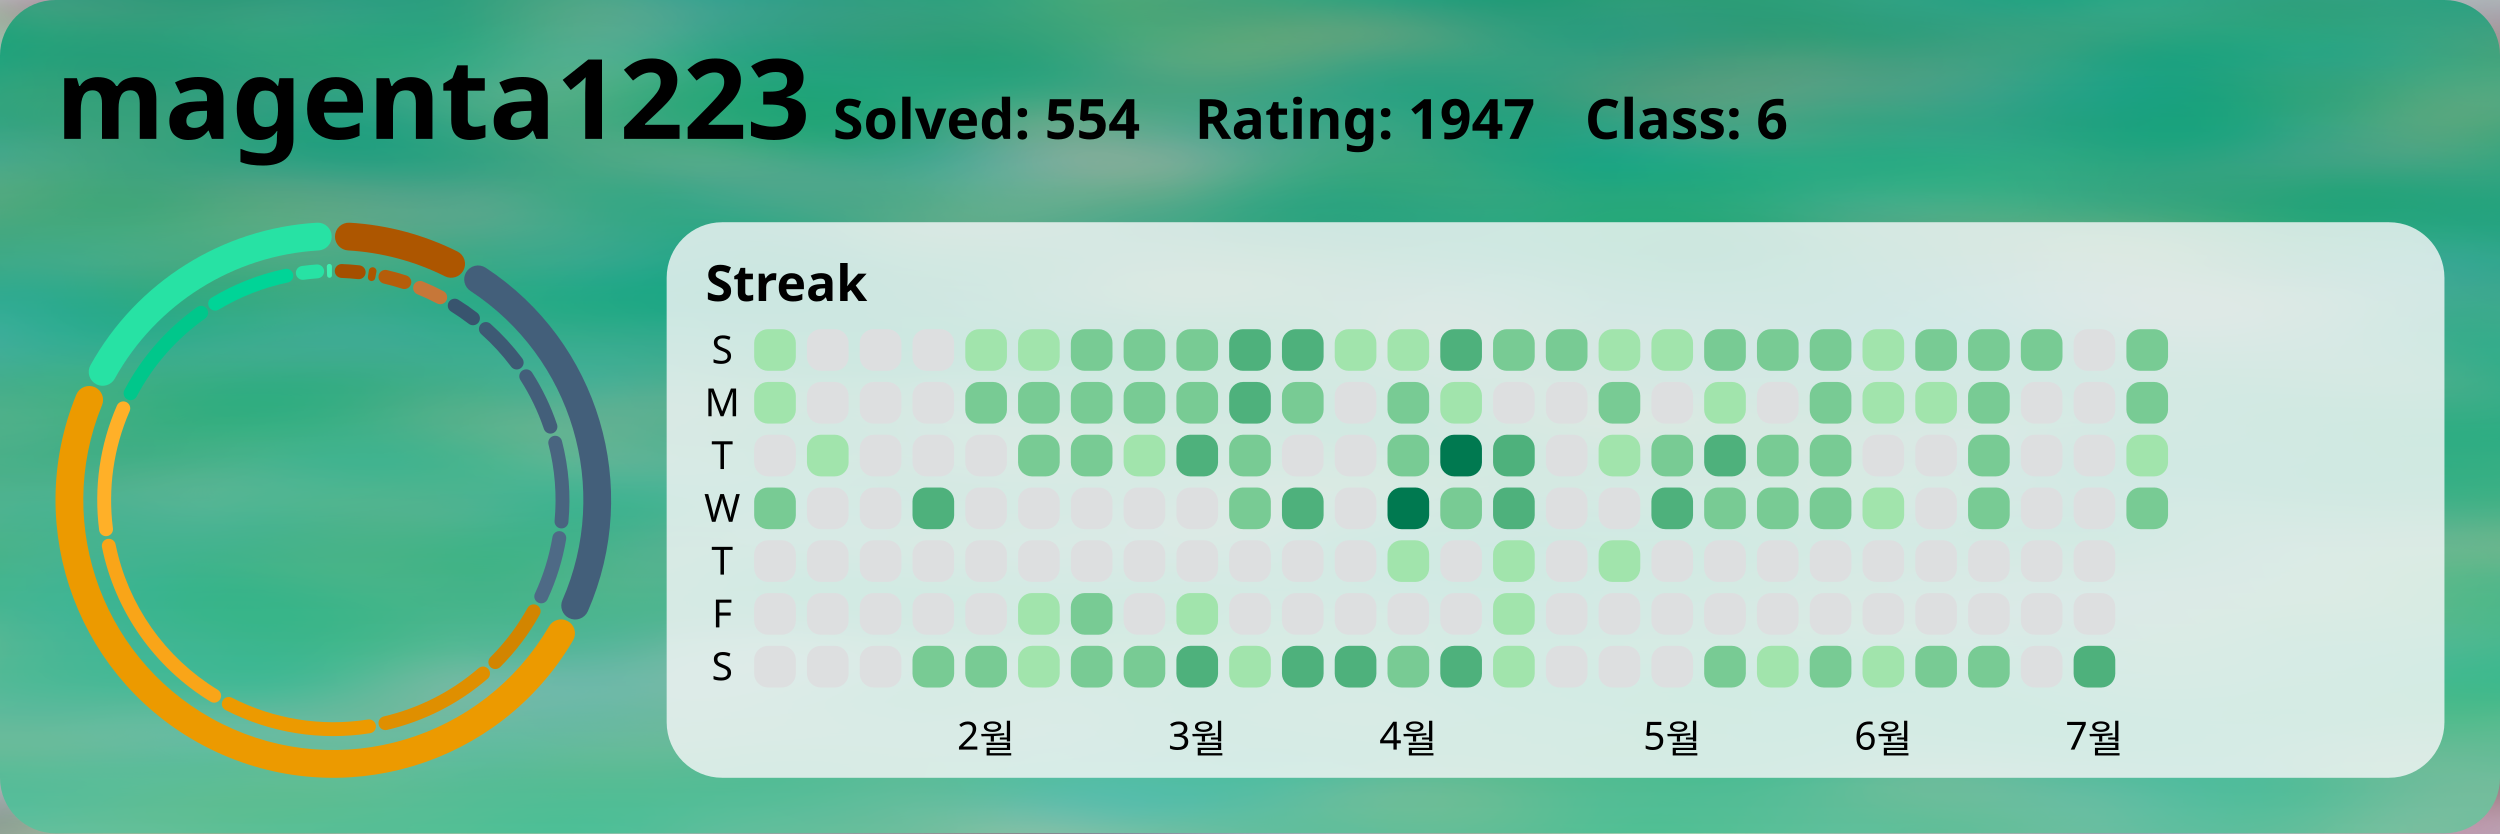
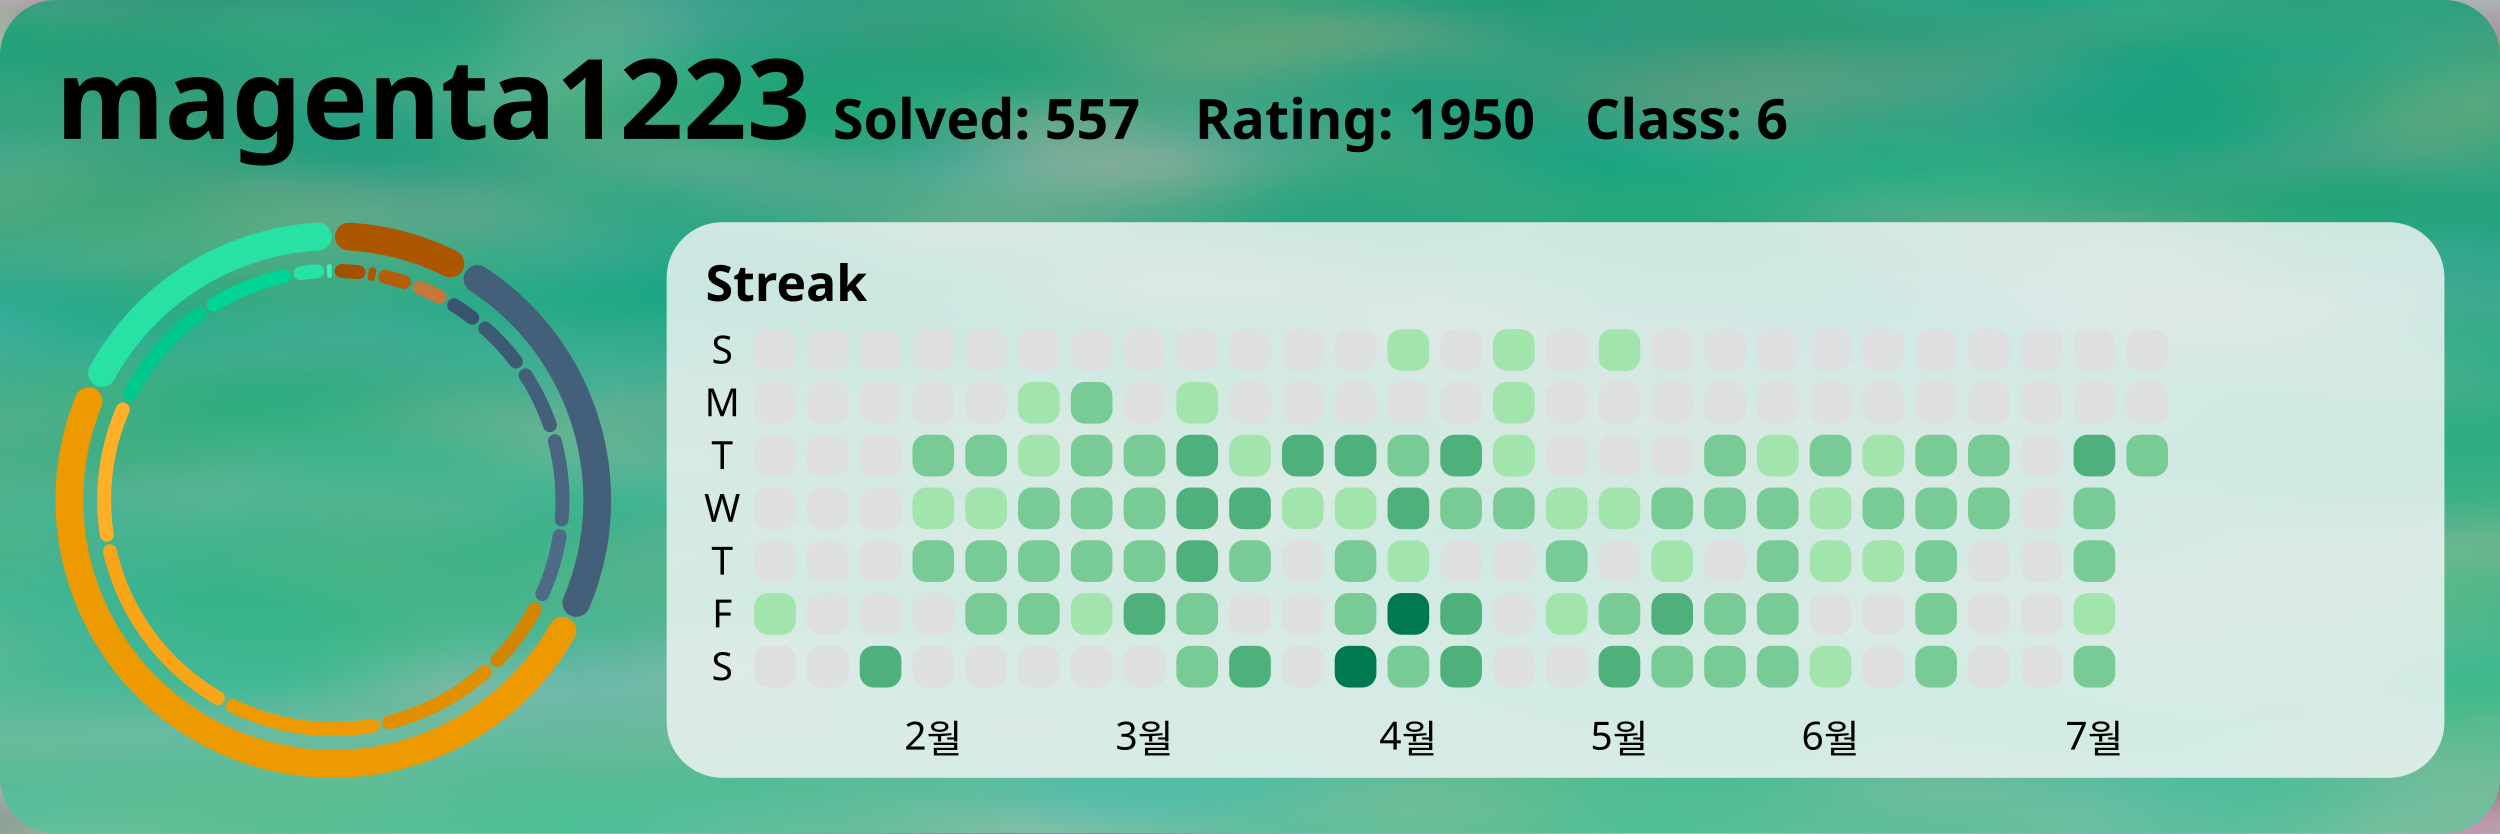
<svg xmlns="http://www.w3.org/2000/svg" id="svg" width="2700" height="900">
  <defs>
    <linearGradient id="ffflux-gradient" gradientTransform="rotate(360, 0.5, 0.5)" x1="50%" y1="0%" x2="50%" y2="100%">
      <stop id="stop1" stop-color="#00C78B" stop-opacity="1" offset="0%" />
      <stop id="stop2" stop-color="#51FDBD" stop-opacity="1" offset="100%" />
    </linearGradient>
    <filter id="ffflux-filter" x="-20%" y="-20%" width="140%" height="140%" filterUnits="objectBoundingBox" primitiveUnits="userSpaceOnUse" color-interpolation-filters="sRGB">
      <feTurbulence type="fractalNoise" baseFrequency="0.002 0.007" numOctaves="2" seed="2" stitchTiles="stitch" x="0%" y="0%" width="100%" height="100%" result="turbulence" />
      <feGaussianBlur stdDeviation="0 0" x="0%" y="0%" width="100%" height="100%" in="turbulence" edgeMode="duplicate" result="blur" />
      <feBlend mode="screen" x="0%" y="0%" width="100%" height="100%" in="SourceGraphic" in2="blur" result="blend" />
      <feComponentTransfer>
        <feFuncR type="linear" slope="0.75" />
        <feFuncG type="linear" slope="0.75" />
        <feFuncB type="linear" slope="0.75" />
      </feComponentTransfer>
    </filter>
  </defs>
  <rect width="2700" height="900" fill="url(#ffflux-gradient)" filter="url(#ffflux-filter)" rx="60" ry="60" />
  <text x="60" y="150" style="font-size: 120px; color: black; font-family: &quot;Noto Sans&quot;, sans-serif; font-weight: bold;">magenta1223</text>
-   <text x="899.531" y="150" style="font-size: 60px; color: black; font-family: &quot;Noto Sans&quot;, sans-serif; font-weight: bold;">Solved: 554</text>
-   <text x="1290.359" y="150" style="font-size: 60px; color: black; font-family: &quot;Noto Sans&quot;, sans-serif; font-weight: bold;">Rating: 1947</text>
+   <text x="899.531" y="150" style="font-size: 60px; color: black; font-family: &quot;Noto Sans&quot;, sans-serif; font-weight: bold;">Solved: 557</text>
+   <text x="1290.359" y="150" style="font-size: 60px; color: black; font-family: &quot;Noto Sans&quot;, sans-serif; font-weight: bold;">Rating: 1950</text>
  <text x="1711.656" y="150" style="font-size: 60px; color: black; font-family: &quot;Noto Sans&quot;, sans-serif; font-weight: bold;">Class: 6</text>
  <g transform="translate(360,540)">
    <path d="M0,-255L0,-240Z" fill="#9D4900" />
-     <path d="M1.528,-247.335A7.5,7.5,0,0,1,9.302,-254.83A255,255,0,0,1,28.235,-253.432A7.5,7.5,0,0,1,34.824,-244.876L34.824,-244.876A7.5,7.5,0,0,1,26.575,-238.524A240,240,0,0,0,8.754,-239.84A7.5,7.5,0,0,1,1.528,-247.335Z" fill="#A54F00" />
-     <path d="M38.352,-247.829A4.161,4.161,0,1,1,46.552,-246.42L45.243,-239.716A4.006,4.006,0,0,1,37.348,-241.072Z" fill="#AD5600" />
-     <path d="M48.892,-242.46A7.5,7.5,0,0,1,57.958,-248.326A255,255,0,0,1,79.028,-242.445A7.5,7.5,0,0,1,83.745,-232.731L83.745,-232.731A7.5,7.5,0,0,1,74.379,-228.184A240,240,0,0,0,54.549,-233.719A7.5,7.5,0,0,1,48.892,-242.46Z" fill="#B55D0A" />
-     <path d="M86.614,-231.679A7.5,7.5,0,0,1,96.493,-236.038A255,255,0,0,1,118.934,-225.565A7.5,7.5,0,0,1,121.938,-215.193L121.938,-215.193A7.5,7.5,0,0,1,111.938,-212.297A240,240,0,0,0,90.817,-222.154A7.5,7.5,0,0,1,86.614,-231.679Z" fill="#C67739" />
-     <path d="M124.587,-213.671A7.5,7.5,0,0,1,135.062,-216.294A255,255,0,0,1,155.406,-202.173A7.5,7.5,0,0,1,156.61,-191.443L156.61,-191.443A7.5,7.5,0,0,1,146.264,-190.281A240,240,0,0,0,127.117,-203.571A7.5,7.5,0,0,1,124.587,-213.671Z" fill="#38546E" />
-     <path d="M158.964,-189.493A7.5,7.5,0,0,1,169.731,-190.306A255,255,0,0,1,204.038,-152.95A7.5,7.5,0,0,1,202.313,-142.29L202.313,-142.29A7.5,7.5,0,0,1,192.036,-143.953A240,240,0,0,0,159.747,-179.111A7.5,7.5,0,0,1,158.964,-189.493Z" fill="#3D5A74" />
-     <path d="M204.056,-139.78A7.5,7.5,0,0,1,214.646,-137.667A255,255,0,0,1,241.594,-81.591A7.5,7.5,0,0,1,236.628,-72.003L236.628,-72.003A7.5,7.5,0,0,1,227.383,-76.792A240,240,0,0,0,202.019,-129.569A7.5,7.5,0,0,1,204.056,-139.78Z" fill="#435F7A" />
-     <path d="M237.499,-69.074A7.5,7.5,0,0,1,246.9,-63.761A255,255,0,0,1,253.876,23.92A7.5,7.5,0,0,1,245.433,30.653L245.433,30.653A7.5,7.5,0,0,1,238.942,22.513A240,240,0,0,0,232.376,-60.01A7.5,7.5,0,0,1,237.499,-69.074Z" fill="#496580" />
-     <path d="M245.036,33.683A7.5,7.5,0,0,1,251.456,42.365A255,255,0,0,1,231.339,107.272A7.5,7.5,0,0,1,221.134,110.801L221.134,110.801A7.5,7.5,0,0,1,217.731,100.962A240,240,0,0,0,236.665,39.873A7.5,7.5,0,0,1,245.036,33.683Z" fill="#4E6A86" />
-     <path d="M219.748,113.525A7.5,7.5,0,0,1,222.903,123.852A255,255,0,0,1,180.245,180.38A7.5,7.5,0,0,1,169.448,180.179L169.448,180.179A7.5,7.5,0,0,1,169.642,169.769A240,240,0,0,0,209.791,116.566A7.5,7.5,0,0,1,219.748,113.525Z" fill="#D28500" />
-     <path d="M167.209,182.259A7.5,7.5,0,0,1,166.614,193.041A255,255,0,0,1,57.958,248.326A7.5,7.5,0,0,1,48.892,242.46L48.892,242.46A7.5,7.5,0,0,1,54.549,233.719A240,240,0,0,0,156.814,181.685A7.5,7.5,0,0,1,167.209,182.259Z" fill="#DF8F00" />
-     <path d="M45.893,243.045A7.5,7.5,0,0,1,39.7,251.891A255,255,0,0,1,-116.368,226.9A7.5,7.5,0,0,1,-119.489,216.563L-119.489,216.563A7.5,7.5,0,0,1,-109.523,213.553A240,240,0,0,0,37.364,237.074A7.5,7.5,0,0,1,45.893,243.045Z" fill="#EC9A00" />
-     <path d="M-122.156,215.07A7.5,7.5,0,0,1,-132.6,217.812A255,255,0,0,1,-249.869,50.895A7.5,7.5,0,0,1,-243.748,41.999L-243.748,41.999A7.5,7.5,0,0,1,-235.171,47.901A240,240,0,0,0,-124.8,205A7.5,7.5,0,0,1,-122.156,215.07Z" fill="#F9A518" />
-     <path d="M-244.248,38.984A7.5,7.5,0,0,1,-252.915,32.543A255,255,0,0,1,-233.713,-101.997A7.5,7.5,0,0,1,-223.59,-105.757L-223.59,-105.757A7.5,7.5,0,0,1,-219.965,-95.997A240,240,0,0,0,-238.038,30.628A7.5,7.5,0,0,1,-244.248,38.984Z" fill="#FFB028" />
-     <path d="M-222.266,-108.511A7.5,7.5,0,0,1,-225.655,-118.764A255,255,0,0,1,-147.104,-208.292A7.5,7.5,0,0,1,-136.497,-206.266L-136.497,-206.266A7.5,7.5,0,0,1,-138.451,-196.039A240,240,0,0,0,-212.381,-111.778A7.5,7.5,0,0,1,-222.266,-108.511Z" fill="#00C78B" />
-     <path d="M-133.938,-207.937A7.5,7.5,0,0,1,-131.527,-218.462A255,255,0,0,1,-52.311,-249.577A7.5,7.5,0,0,1,-43.38,-243.506L-43.38,-243.506A7.5,7.5,0,0,1,-49.234,-234.896A240,240,0,0,0,-123.79,-205.611A7.5,7.5,0,0,1,-133.938,-207.937Z" fill="#00D497" />
-     <path d="M-40.369,-244.023A7.5,7.5,0,0,1,-33.976,-252.726A255,255,0,0,1,-17.965,-254.366A7.5,7.5,0,0,1,-9.941,-247.14L-9.941,-247.14A7.5,7.5,0,0,1,-16.908,-239.404A240,240,0,0,0,-31.978,-237.86A7.5,7.5,0,0,1,-40.369,-244.023Z" fill="#27E2A4" />
-     <path d="M-7.052,-252.107A2.763,2.763,0,1,1,-1.528,-252.201L-1.528,-242.564A2.599,2.599,0,0,1,-6.724,-242.475Z" fill="#3EF0B1" />
+     <path d="M1.528,-247.335A7.5,7.5,0,0,1,9.302,-254.83A255,255,0,0,1,28.034,-253.454A7.5,7.5,0,0,1,34.629,-244.904L34.629,-244.904A7.5,7.5,0,0,1,26.385,-238.545A240,240,0,0,0,8.754,-239.84A7.5,7.5,0,0,1,1.528,-247.335Z" fill="#A54F00" />
+     <path d="M38.159,-247.89A4.131,4.131,0,1,1,46.302,-246.498L44.989,-239.734A3.976,3.976,0,0,1,37.152,-241.073Z" fill="#AD5600" />
+     <path d="M48.64,-242.51A7.5,7.5,0,0,1,57.7,-248.386A255,255,0,0,1,78.569,-242.594A7.5,7.5,0,0,1,83.304,-232.89L83.304,-232.89A7.5,7.5,0,0,1,73.947,-228.324A240,240,0,0,0,54.306,-233.775A7.5,7.5,0,0,1,48.64,-242.51Z" fill="#B55D0A" />
+     <path d="M86.175,-231.843A7.5,7.5,0,0,1,96.046,-236.221A255,255,0,0,1,118.299,-225.899A7.5,7.5,0,0,1,121.333,-215.535L121.333,-215.535A7.5,7.5,0,0,1,111.341,-212.611A240,240,0,0,0,90.396,-222.325A7.5,7.5,0,0,1,86.175,-231.843Z" fill="#C67739" />
+     <path d="M123.986,-214.02A7.5,7.5,0,0,1,134.454,-216.673A255,255,0,0,1,154.651,-202.751A7.5,7.5,0,0,1,155.896,-192.025L155.896,-192.025A7.5,7.5,0,0,1,145.554,-190.825A240,240,0,0,0,126.545,-203.928A7.5,7.5,0,0,1,123.986,-214.02Z" fill="#38546E" />
+     <path d="M158.257,-190.084A7.5,7.5,0,0,1,169.021,-190.937A255,255,0,0,1,203.241,-154.007A7.5,7.5,0,0,1,201.572,-143.338L201.572,-143.338A7.5,7.5,0,0,1,191.286,-144.948A240,240,0,0,0,159.079,-179.705A7.5,7.5,0,0,1,158.257,-190.084Z" fill="#3D5A74" />
+     <path d="M203.327,-140.837A7.5,7.5,0,0,1,213.928,-138.78A255,255,0,0,1,241.026,-83.257A7.5,7.5,0,0,1,236.125,-73.634L236.125,-73.634A7.5,7.5,0,0,1,226.848,-78.359A240,240,0,0,0,201.344,-130.616A7.5,7.5,0,0,1,203.327,-140.837Z" fill="#435F7A" />
+     <path d="M237.017,-70.712A7.5,7.5,0,0,1,246.454,-65.463A255,255,0,0,1,254.084,21.593A7.5,7.5,0,0,1,245.704,28.403L245.704,28.403A7.5,7.5,0,0,1,239.138,20.323A240,240,0,0,0,231.957,-61.613A7.5,7.5,0,0,1,237.017,-70.712Z" fill="#496580" />
+     <path d="M245.334,31.436A7.5,7.5,0,0,1,251.834,40.059A255,255,0,0,1,232.505,104.722A7.5,7.5,0,0,1,222.339,108.363L222.339,108.363A7.5,7.5,0,0,1,218.828,98.561A240,240,0,0,0,237.02,37.703A7.5,7.5,0,0,1,245.334,31.436Z" fill="#4E6A86" />
+     <path d="M220.983,111.102A7.5,7.5,0,0,1,224.251,121.394A255,255,0,0,1,182.554,178.042A7.5,7.5,0,0,1,171.756,177.98L171.756,177.98A7.5,7.5,0,0,1,171.816,167.569A240,240,0,0,0,211.06,114.253A7.5,7.5,0,0,1,220.983,111.102Z" fill="#D28500" />
+     <path d="M169.544,180.088A7.5,7.5,0,0,1,169.089,190.877A255,255,0,0,1,61.894,247.374A7.5,7.5,0,0,1,52.737,241.652L52.737,241.652A7.5,7.5,0,0,1,58.254,232.823A240,240,0,0,0,159.142,179.649A7.5,7.5,0,0,1,169.544,180.088Z" fill="#DF8F00" />
+     <path d="M49.747,242.286A7.5,7.5,0,0,1,43.695,251.228A255,255,0,0,1,-111.883,229.145A7.5,7.5,0,0,1,-115.207,218.871L-115.207,218.871A7.5,7.5,0,0,1,-105.301,215.666A240,240,0,0,0,41.125,236.45A7.5,7.5,0,0,1,49.747,242.286Z" fill="#EC9A00" />
+     <path d="M-117.902,217.431A7.5,7.5,0,0,1,-128.291,220.378A255,255,0,0,1,-248.548,56.999A7.5,7.5,0,0,1,-242.646,47.956L-242.646,47.956A7.5,7.5,0,0,1,-233.927,53.646A240,240,0,0,0,-120.744,207.415A7.5,7.5,0,0,1,-117.902,217.431Z" fill="#F9A518" />
+     <path d="M-243.22,44.955A7.5,7.5,0,0,1,-252.042,38.727A255,255,0,0,1,-234.243,-100.773A7.5,7.5,0,0,1,-224.14,-104.586L-224.14,-104.586A7.5,7.5,0,0,1,-220.464,-94.845A240,240,0,0,0,-237.216,36.449A7.5,7.5,0,0,1,-243.22,44.955Z" fill="#FFB028" />
+     <path d="M-222.831,-107.347A7.5,7.5,0,0,1,-226.273,-117.582A255,255,0,0,1,-148.8,-207.084A7.5,7.5,0,0,1,-138.177,-205.144L-138.177,-205.144A7.5,7.5,0,0,1,-140.047,-194.902A240,240,0,0,0,-212.963,-110.665A7.5,7.5,0,0,1,-222.831,-107.347Z" fill="#00C78B" />
+     <path d="M-135.632,-206.836A7.5,7.5,0,0,1,-133.306,-217.381A255,255,0,0,1,-54.895,-249.021A7.5,7.5,0,0,1,-45.902,-243.043L-45.902,-243.043A7.5,7.5,0,0,1,-51.665,-234.373A240,240,0,0,0,-125.465,-204.594A7.5,7.5,0,0,1,-135.632,-206.836Z" fill="#00D497" />
+     <path d="M-42.896,-243.592A7.5,7.5,0,0,1,-36.594,-252.361A255,255,0,0,1,-17.918,-254.37A7.5,7.5,0,0,1,-9.896,-247.142L-9.896,-247.142A7.5,7.5,0,0,1,-16.864,-239.407A240,240,0,0,0,-34.441,-237.516A7.5,7.5,0,0,1,-42.896,-243.592Z" fill="#27E2A4" />
+     <path d="M-7.007,-252.131A2.74,2.74,0,1,1,-1.528,-252.224L-1.528,-242.542A2.576,2.576,0,0,1,-6.679,-242.455Z" fill="#3EF0B1" />
    <path d="M0,-255L0,-240Z" fill="#51FDBD" />
    <path d="M0,-255L0,-240Z" fill="#009EE5" />
    <path d="M0,-255L0,-240Z" fill="#00A9F0" />
    <path d="M0,-255L0,-240Z" fill="#00B4FC" />
    <path d="M0,-255L0,-240Z" fill="#2BBFFF" />
    <path d="M0,-255L0,-240Z" fill="#41CAFF" />
    <path d="M0,-255L0,-240Z" fill="#E0004C" />
    <path d="M0,-255L0,-240Z" fill="#EA0053" />
    <path d="M0,-255L0,-240Z" fill="#F5005A" />
    <path d="M0,-255L0,-240Z" fill="#FF0062" />
    <path d="M0,-255L0,-240Z" fill="#CE3D38" />
-     <path d="M1.761,-284.507A15,15,0,0,1,17.643,-299.481A300,300,0,0,1,133.954,-268.433A15,15,0,0,1,140.261,-247.536L140.261,-247.536A15,15,0,0,1,120.558,-241.59A270,270,0,0,0,15.879,-269.533A15,15,0,0,1,1.761,-284.507Z" fill="#AD5600" />
-     <path d="M143.314,-245.781A15,15,0,0,1,164.546,-250.848A300,300,0,0,1,274.917,120.085A15,15,0,0,1,254.369,127.45L254.369,127.45A15,15,0,0,1,247.426,108.077A270,270,0,0,0,148.091,-225.763A15,15,0,0,1,143.314,-245.781Z" fill="#435F7A" />
-     <path d="M252.772,130.589A15,15,0,0,1,258.915,151.535A300,300,0,0,1,-277.57,-113.819A15,15,0,0,1,-257.194,-121.648L-257.194,-121.648A15,15,0,0,1,-249.813,-102.437A270,270,0,0,0,233.024,136.381A15,15,0,0,1,252.772,130.589Z" fill="#EC9A00" />
-     <path d="M-255.669,-124.822A15,15,0,0,1,-262.286,-145.623A300,300,0,0,1,-17.643,-299.481A15,15,0,0,1,-1.761,-284.507L-1.761,-284.507A15,15,0,0,1,-15.879,-269.533A270,270,0,0,0,-236.057,-131.061A15,15,0,0,1,-255.669,-124.822Z" fill="#27E2A4" />
+     <path d="M1.761,-284.507A15,15,0,0,1,17.643,-299.481A300,300,0,0,1,133.199,-268.809A15,15,0,0,1,139.564,-247.929L139.564,-247.929A15,15,0,0,1,119.879,-241.928A270,270,0,0,0,15.879,-269.533A15,15,0,0,1,1.761,-284.507Z" fill="#AD5600" />
+     <path d="M142.623,-246.183A15,15,0,0,1,163.84,-251.309A300,300,0,0,1,276.221,117.055A15,15,0,0,1,255.755,124.645L255.755,124.645A15,15,0,0,1,248.599,105.35A270,270,0,0,0,147.456,-226.178A15,15,0,0,1,142.623,-246.183Z" fill="#435F7A" />
+     <path d="M254.192,127.802A15,15,0,0,1,260.566,148.679A300,300,0,0,1,-278.162,-112.365A15,15,0,0,1,-257.827,-120.3L-257.827,-120.3A15,15,0,0,1,-250.346,-101.128A270,270,0,0,0,234.509,133.811A15,15,0,0,1,254.192,127.802Z" fill="#EC9A00" />
+     <path d="M-256.318,-123.483A15,15,0,0,1,-263.044,-144.249A300,300,0,0,1,-17.643,-299.481A15,15,0,0,1,-1.761,-284.507L-1.761,-284.507A15,15,0,0,1,-15.879,-269.533A270,270,0,0,0,-236.74,-129.824A15,15,0,0,1,-256.318,-123.483Z" fill="#27E2A4" />
    <path d="M0,-300L0,-270Z" fill="#00B4FC" />
    <path d="M0,-300L0,-270Z" fill="#F5005A" />
  </g>
  <rect transform="translate(720,240)" width="1920" height="600" rx="60" ry="60" style="fill: rgb(247, 248, 249); opacity: 0.8;" />
  <text transform="translate(720,240)" x="42" y="66" style="dominant-baseline: middle; font-size: 54px; color: black; font-family: &quot;Noto Sans&quot;, sans-serif; font-weight: bold;">Streak</text>
  <g transform="translate(780,378)">
    <text x="0" y="0" style="text-anchor: middle; dominant-baseline: middle; font-size: 42px; color: black; font-family: &quot;Noto Sans&quot;, sans-serif;">S</text>
    <text x="0" y="57" style="text-anchor: middle; dominant-baseline: middle; font-size: 42px; color: black; font-family: &quot;Noto Sans&quot;, sans-serif;">M</text>
    <text x="0" y="114" style="text-anchor: middle; dominant-baseline: middle; font-size: 42px; color: black; font-family: &quot;Noto Sans&quot;, sans-serif;">T</text>
    <text x="0" y="171" style="text-anchor: middle; dominant-baseline: middle; font-size: 42px; color: black; font-family: &quot;Noto Sans&quot;, sans-serif;">W</text>
    <text x="0" y="228" style="text-anchor: middle; dominant-baseline: middle; font-size: 42px; color: black; font-family: &quot;Noto Sans&quot;, sans-serif;">T</text>
    <text x="0" y="285" style="text-anchor: middle; dominant-baseline: middle; font-size: 42px; color: black; font-family: &quot;Noto Sans&quot;, sans-serif;">F</text>
    <text x="0" y="342" style="text-anchor: middle; dominant-baseline: middle; font-size: 42px; color: black; font-family: &quot;Noto Sans&quot;, sans-serif;">S</text>
-     <rect rx="15" ry="15" width="45" height="45" fill="#A1E4AC" x="34.5" y="-22.5" />
-     <rect rx="15" ry="15" width="45" height="45" fill="#A1E4AC" x="34.5" y="34.5" />
+     <rect rx="15" ry="15" width="45" height="45" fill="#DDDFE0" x="34.5" y="-22.5" />
+     <rect rx="15" ry="15" width="45" height="45" fill="#DDDFE0" x="34.5" y="34.5" />
    <rect rx="15" ry="15" width="45" height="45" fill="#DDDFE0" x="34.5" y="91.5" />
-     <rect rx="15" ry="15" width="45" height="45" fill="#78CB94" x="34.5" y="148.5" />
+     <rect rx="15" ry="15" width="45" height="45" fill="#DDDFE0" x="34.5" y="148.5" />
    <rect rx="15" ry="15" width="45" height="45" fill="#DDDFE0" x="34.5" y="205.5" />
-     <rect rx="15" ry="15" width="45" height="45" fill="#DDDFE0" x="34.5" y="262.5" />
+     <rect rx="15" ry="15" width="45" height="45" fill="#A1E4AC" x="34.5" y="262.5" />
    <rect rx="15" ry="15" width="45" height="45" fill="#DDDFE0" x="34.5" y="319.5" />
    <rect rx="15" ry="15" width="45" height="45" fill="#DDDFE0" x="91.5" y="-22.5" />
    <rect rx="15" ry="15" width="45" height="45" fill="#DDDFE0" x="91.5" y="34.5" />
-     <rect rx="15" ry="15" width="45" height="45" fill="#A1E4AC" x="91.5" y="91.5" />
+     <rect rx="15" ry="15" width="45" height="45" fill="#DDDFE0" x="91.5" y="91.5" />
    <rect rx="15" ry="15" width="45" height="45" fill="#DDDFE0" x="91.5" y="148.5" />
    <rect rx="15" ry="15" width="45" height="45" fill="#DDDFE0" x="91.5" y="205.5" />
    <rect rx="15" ry="15" width="45" height="45" fill="#DDDFE0" x="91.5" y="262.5" />
    <rect rx="15" ry="15" width="45" height="45" fill="#DDDFE0" x="91.5" y="319.5" />
    <rect rx="15" ry="15" width="45" height="45" fill="#DDDFE0" x="148.5" y="-22.5" />
    <rect rx="15" ry="15" width="45" height="45" fill="#DDDFE0" x="148.5" y="34.5" />
    <rect rx="15" ry="15" width="45" height="45" fill="#DDDFE0" x="148.5" y="91.5" />
    <rect rx="15" ry="15" width="45" height="45" fill="#DDDFE0" x="148.5" y="148.5" />
    <rect rx="15" ry="15" width="45" height="45" fill="#DDDFE0" x="148.5" y="205.5" />
    <rect rx="15" ry="15" width="45" height="45" fill="#DDDFE0" x="148.5" y="262.5" />
-     <rect rx="15" ry="15" width="45" height="45" fill="#DDDFE0" x="148.5" y="319.5" />
+     <rect rx="15" ry="15" width="45" height="45" fill="#4EB17C" x="148.5" y="319.5" />
    <rect rx="15" ry="15" width="45" height="45" fill="#DDDFE0" x="205.5" y="-22.5" />
    <rect rx="15" ry="15" width="45" height="45" fill="#DDDFE0" x="205.5" y="34.5" />
-     <rect rx="15" ry="15" width="45" height="45" fill="#DDDFE0" x="205.5" y="91.5" />
-     <rect rx="15" ry="15" width="45" height="45" fill="#4EB17C" x="205.5" y="148.5" />
-     <rect rx="15" ry="15" width="45" height="45" fill="#DDDFE0" x="205.5" y="205.5" />
+     <rect rx="15" ry="15" width="45" height="45" fill="#78CB94" x="205.5" y="91.5" />
+     <rect rx="15" ry="15" width="45" height="45" fill="#A1E4AC" x="205.5" y="148.5" />
+     <rect rx="15" ry="15" width="45" height="45" fill="#78CB94" x="205.5" y="205.5" />
    <rect rx="15" ry="15" width="45" height="45" fill="#DDDFE0" x="205.5" y="262.5" />
-     <rect rx="15" ry="15" width="45" height="45" fill="#78CB94" x="205.5" y="319.5" />
-     <rect rx="15" ry="15" width="45" height="45" fill="#A1E4AC" x="262.5" y="-22.5" />
-     <rect rx="15" ry="15" width="45" height="45" fill="#78CB94" x="262.5" y="34.5" />
-     <rect rx="15" ry="15" width="45" height="45" fill="#DDDFE0" x="262.5" y="91.5" />
-     <rect rx="15" ry="15" width="45" height="45" fill="#DDDFE0" x="262.5" y="148.5" />
-     <rect rx="15" ry="15" width="45" height="45" fill="#DDDFE0" x="262.5" y="205.5" />
-     <rect rx="15" ry="15" width="45" height="45" fill="#DDDFE0" x="262.5" y="262.5" />
-     <rect rx="15" ry="15" width="45" height="45" fill="#78CB94" x="262.5" y="319.5" />
-     <text x="285" y="399" style="text-anchor: middle; dominant-baseline: hanging; font-size: 42px; color: black; font-family: &quot;Noto Sans&quot;, sans-serif;">2월</text>
-     <rect rx="15" ry="15" width="45" height="45" fill="#A1E4AC" x="319.5" y="-22.5" />
-     <rect rx="15" ry="15" width="45" height="45" fill="#78CB94" x="319.5" y="34.5" />
-     <rect rx="15" ry="15" width="45" height="45" fill="#78CB94" x="319.5" y="91.5" />
-     <rect rx="15" ry="15" width="45" height="45" fill="#DDDFE0" x="319.5" y="148.5" />
-     <rect rx="15" ry="15" width="45" height="45" fill="#DDDFE0" x="319.5" y="205.5" />
-     <rect rx="15" ry="15" width="45" height="45" fill="#A1E4AC" x="319.5" y="262.5" />
-     <rect rx="15" ry="15" width="45" height="45" fill="#A1E4AC" x="319.5" y="319.5" />
-     <rect rx="15" ry="15" width="45" height="45" fill="#78CB94" x="376.5" y="-22.5" />
+     <rect rx="15" ry="15" width="45" height="45" fill="#DDDFE0" x="205.5" y="319.5" />
+     <text x="228" y="399" style="text-anchor: middle; dominant-baseline: hanging; font-size: 42px; color: black; font-family: &quot;Noto Sans&quot;, sans-serif;">2월</text>
+     <rect rx="15" ry="15" width="45" height="45" fill="#DDDFE0" x="262.5" y="-22.5" />
+     <rect rx="15" ry="15" width="45" height="45" fill="#DDDFE0" x="262.5" y="34.5" />
+     <rect rx="15" ry="15" width="45" height="45" fill="#78CB94" x="262.5" y="91.5" />
+     <rect rx="15" ry="15" width="45" height="45" fill="#A1E4AC" x="262.5" y="148.5" />
+     <rect rx="15" ry="15" width="45" height="45" fill="#78CB94" x="262.5" y="205.5" />
+     <rect rx="15" ry="15" width="45" height="45" fill="#78CB94" x="262.5" y="262.5" />
+     <rect rx="15" ry="15" width="45" height="45" fill="#DDDFE0" x="262.5" y="319.5" />
+     <rect rx="15" ry="15" width="45" height="45" fill="#DDDFE0" x="319.5" y="-22.5" />
+     <rect rx="15" ry="15" width="45" height="45" fill="#A1E4AC" x="319.5" y="34.5" />
+     <rect rx="15" ry="15" width="45" height="45" fill="#A1E4AC" x="319.5" y="91.5" />
+     <rect rx="15" ry="15" width="45" height="45" fill="#78CB94" x="319.5" y="148.5" />
+     <rect rx="15" ry="15" width="45" height="45" fill="#78CB94" x="319.5" y="205.5" />
+     <rect rx="15" ry="15" width="45" height="45" fill="#78CB94" x="319.5" y="262.5" />
+     <rect rx="15" ry="15" width="45" height="45" fill="#DDDFE0" x="319.5" y="319.5" />
+     <rect rx="15" ry="15" width="45" height="45" fill="#DDDFE0" x="376.5" y="-22.5" />
    <rect rx="15" ry="15" width="45" height="45" fill="#78CB94" x="376.5" y="34.5" />
    <rect rx="15" ry="15" width="45" height="45" fill="#78CB94" x="376.5" y="91.5" />
-     <rect rx="15" ry="15" width="45" height="45" fill="#DDDFE0" x="376.5" y="148.5" />
-     <rect rx="15" ry="15" width="45" height="45" fill="#DDDFE0" x="376.5" y="205.5" />
-     <rect rx="15" ry="15" width="45" height="45" fill="#78CB94" x="376.5" y="262.5" />
-     <rect rx="15" ry="15" width="45" height="45" fill="#78CB94" x="376.5" y="319.5" />
-     <rect rx="15" ry="15" width="45" height="45" fill="#78CB94" x="433.5" y="-22.5" />
-     <rect rx="15" ry="15" width="45" height="45" fill="#78CB94" x="433.5" y="34.5" />
-     <rect rx="15" ry="15" width="45" height="45" fill="#A1E4AC" x="433.5" y="91.5" />
-     <rect rx="15" ry="15" width="45" height="45" fill="#DDDFE0" x="433.5" y="148.5" />
-     <rect rx="15" ry="15" width="45" height="45" fill="#DDDFE0" x="433.5" y="205.5" />
-     <rect rx="15" ry="15" width="45" height="45" fill="#DDDFE0" x="433.5" y="262.5" />
-     <rect rx="15" ry="15" width="45" height="45" fill="#78CB94" x="433.5" y="319.5" />
-     <rect rx="15" ry="15" width="45" height="45" fill="#78CB94" x="490.5" y="-22.5" />
-     <rect rx="15" ry="15" width="45" height="45" fill="#78CB94" x="490.5" y="34.5" />
+     <rect rx="15" ry="15" width="45" height="45" fill="#78CB94" x="376.5" y="148.5" />
+     <rect rx="15" ry="15" width="45" height="45" fill="#78CB94" x="376.5" y="205.5" />
+     <rect rx="15" ry="15" width="45" height="45" fill="#A1E4AC" x="376.5" y="262.5" />
+     <rect rx="15" ry="15" width="45" height="45" fill="#DDDFE0" x="376.5" y="319.5" />
+     <rect rx="15" ry="15" width="45" height="45" fill="#DDDFE0" x="433.5" y="-22.5" />
+     <rect rx="15" ry="15" width="45" height="45" fill="#DDDFE0" x="433.5" y="34.5" />
+     <rect rx="15" ry="15" width="45" height="45" fill="#78CB94" x="433.5" y="91.5" />
+     <rect rx="15" ry="15" width="45" height="45" fill="#78CB94" x="433.5" y="148.5" />
+     <rect rx="15" ry="15" width="45" height="45" fill="#78CB94" x="433.5" y="205.5" />
+     <rect rx="15" ry="15" width="45" height="45" fill="#4EB17C" x="433.5" y="262.5" />
+     <rect rx="15" ry="15" width="45" height="45" fill="#DDDFE0" x="433.5" y="319.5" />
+     <text x="456" y="399" style="text-anchor: middle; dominant-baseline: hanging; font-size: 42px; color: black; font-family: &quot;Noto Sans&quot;, sans-serif;">3월</text>
+     <rect rx="15" ry="15" width="45" height="45" fill="#DDDFE0" x="490.5" y="-22.5" />
+     <rect rx="15" ry="15" width="45" height="45" fill="#A1E4AC" x="490.5" y="34.5" />
    <rect rx="15" ry="15" width="45" height="45" fill="#4EB17C" x="490.5" y="91.5" />
-     <rect rx="15" ry="15" width="45" height="45" fill="#DDDFE0" x="490.5" y="148.5" />
-     <rect rx="15" ry="15" width="45" height="45" fill="#DDDFE0" x="490.5" y="205.5" />
-     <rect rx="15" ry="15" width="45" height="45" fill="#A1E4AC" x="490.5" y="262.5" />
-     <rect rx="15" ry="15" width="45" height="45" fill="#4EB17C" x="490.5" y="319.5" />
-     <text x="513" y="399" style="text-anchor: middle; dominant-baseline: hanging; font-size: 42px; color: black; font-family: &quot;Noto Sans&quot;, sans-serif;">3월</text>
-     <rect rx="15" ry="15" width="45" height="45" fill="#4EB17C" x="547.5" y="-22.5" />
-     <rect rx="15" ry="15" width="45" height="45" fill="#4EB17C" x="547.5" y="34.5" />
-     <rect rx="15" ry="15" width="45" height="45" fill="#78CB94" x="547.5" y="91.5" />
-     <rect rx="15" ry="15" width="45" height="45" fill="#78CB94" x="547.5" y="148.5" />
-     <rect rx="15" ry="15" width="45" height="45" fill="#DDDFE0" x="547.5" y="205.5" />
+     <rect rx="15" ry="15" width="45" height="45" fill="#4EB17C" x="490.5" y="148.5" />
+     <rect rx="15" ry="15" width="45" height="45" fill="#4EB17C" x="490.5" y="205.5" />
+     <rect rx="15" ry="15" width="45" height="45" fill="#78CB94" x="490.5" y="262.5" />
+     <rect rx="15" ry="15" width="45" height="45" fill="#78CB94" x="490.5" y="319.5" />
+     <rect rx="15" ry="15" width="45" height="45" fill="#DDDFE0" x="547.5" y="-22.5" />
+     <rect rx="15" ry="15" width="45" height="45" fill="#DDDFE0" x="547.5" y="34.5" />
+     <rect rx="15" ry="15" width="45" height="45" fill="#A1E4AC" x="547.5" y="91.5" />
+     <rect rx="15" ry="15" width="45" height="45" fill="#4EB17C" x="547.5" y="148.5" />
+     <rect rx="15" ry="15" width="45" height="45" fill="#78CB94" x="547.5" y="205.5" />
    <rect rx="15" ry="15" width="45" height="45" fill="#DDDFE0" x="547.5" y="262.5" />
-     <rect rx="15" ry="15" width="45" height="45" fill="#A1E4AC" x="547.5" y="319.5" />
-     <rect rx="15" ry="15" width="45" height="45" fill="#4EB17C" x="604.5" y="-22.5" />
-     <rect rx="15" ry="15" width="45" height="45" fill="#78CB94" x="604.5" y="34.5" />
-     <rect rx="15" ry="15" width="45" height="45" fill="#DDDFE0" x="604.5" y="91.5" />
-     <rect rx="15" ry="15" width="45" height="45" fill="#4EB17C" x="604.5" y="148.5" />
+     <rect rx="15" ry="15" width="45" height="45" fill="#4EB17C" x="547.5" y="319.5" />
+     <rect rx="15" ry="15" width="45" height="45" fill="#DDDFE0" x="604.5" y="-22.5" />
+     <rect rx="15" ry="15" width="45" height="45" fill="#DDDFE0" x="604.5" y="34.5" />
+     <rect rx="15" ry="15" width="45" height="45" fill="#4EB17C" x="604.5" y="91.5" />
+     <rect rx="15" ry="15" width="45" height="45" fill="#A1E4AC" x="604.5" y="148.5" />
    <rect rx="15" ry="15" width="45" height="45" fill="#DDDFE0" x="604.5" y="205.5" />
    <rect rx="15" ry="15" width="45" height="45" fill="#DDDFE0" x="604.5" y="262.5" />
-     <rect rx="15" ry="15" width="45" height="45" fill="#4EB17C" x="604.5" y="319.5" />
-     <rect rx="15" ry="15" width="45" height="45" fill="#A1E4AC" x="661.5" y="-22.5" />
+     <rect rx="15" ry="15" width="45" height="45" fill="#DDDFE0" x="604.5" y="319.5" />
+     <rect rx="15" ry="15" width="45" height="45" fill="#DDDFE0" x="661.5" y="-22.5" />
    <rect rx="15" ry="15" width="45" height="45" fill="#DDDFE0" x="661.5" y="34.5" />
-     <rect rx="15" ry="15" width="45" height="45" fill="#DDDFE0" x="661.5" y="91.5" />
-     <rect rx="15" ry="15" width="45" height="45" fill="#DDDFE0" x="661.5" y="148.5" />
-     <rect rx="15" ry="15" width="45" height="45" fill="#DDDFE0" x="661.5" y="205.5" />
-     <rect rx="15" ry="15" width="45" height="45" fill="#DDDFE0" x="661.5" y="262.5" />
-     <rect rx="15" ry="15" width="45" height="45" fill="#4EB17C" x="661.5" y="319.5" />
+     <rect rx="15" ry="15" width="45" height="45" fill="#4EB17C" x="661.5" y="91.5" />
+     <rect rx="15" ry="15" width="45" height="45" fill="#A1E4AC" x="661.5" y="148.5" />
+     <rect rx="15" ry="15" width="45" height="45" fill="#78CB94" x="661.5" y="205.5" />
+     <rect rx="15" ry="15" width="45" height="45" fill="#78CB94" x="661.5" y="262.5" />
+     <rect rx="15" ry="15" width="45" height="45" fill="#007950" x="661.5" y="319.5" />
    <rect rx="15" ry="15" width="45" height="45" fill="#A1E4AC" x="718.5" y="-22.5" />
-     <rect rx="15" ry="15" width="45" height="45" fill="#78CB94" x="718.5" y="34.5" />
+     <rect rx="15" ry="15" width="45" height="45" fill="#DDDFE0" x="718.5" y="34.5" />
    <rect rx="15" ry="15" width="45" height="45" fill="#78CB94" x="718.5" y="91.5" />
-     <rect rx="15" ry="15" width="45" height="45" fill="#007950" x="718.5" y="148.5" />
+     <rect rx="15" ry="15" width="45" height="45" fill="#4EB17C" x="718.5" y="148.5" />
    <rect rx="15" ry="15" width="45" height="45" fill="#A1E4AC" x="718.5" y="205.5" />
-     <rect rx="15" ry="15" width="45" height="45" fill="#DDDFE0" x="718.5" y="262.5" />
+     <rect rx="15" ry="15" width="45" height="45" fill="#007950" x="718.5" y="262.5" />
    <rect rx="15" ry="15" width="45" height="45" fill="#78CB94" x="718.5" y="319.5" />
    <text x="741" y="399" style="text-anchor: middle; dominant-baseline: hanging; font-size: 42px; color: black; font-family: &quot;Noto Sans&quot;, sans-serif;">4월</text>
-     <rect rx="15" ry="15" width="45" height="45" fill="#4EB17C" x="775.5" y="-22.5" />
-     <rect rx="15" ry="15" width="45" height="45" fill="#A1E4AC" x="775.5" y="34.5" />
-     <rect rx="15" ry="15" width="45" height="45" fill="#007950" x="775.5" y="91.5" />
+     <rect rx="15" ry="15" width="45" height="45" fill="#DDDFE0" x="775.5" y="-22.5" />
+     <rect rx="15" ry="15" width="45" height="45" fill="#DDDFE0" x="775.5" y="34.5" />
+     <rect rx="15" ry="15" width="45" height="45" fill="#4EB17C" x="775.5" y="91.5" />
    <rect rx="15" ry="15" width="45" height="45" fill="#78CB94" x="775.5" y="148.5" />
    <rect rx="15" ry="15" width="45" height="45" fill="#DDDFE0" x="775.5" y="205.5" />
-     <rect rx="15" ry="15" width="45" height="45" fill="#DDDFE0" x="775.5" y="262.5" />
+     <rect rx="15" ry="15" width="45" height="45" fill="#4EB17C" x="775.5" y="262.5" />
    <rect rx="15" ry="15" width="45" height="45" fill="#4EB17C" x="775.5" y="319.5" />
-     <rect rx="15" ry="15" width="45" height="45" fill="#78CB94" x="832.5" y="-22.5" />
-     <rect rx="15" ry="15" width="45" height="45" fill="#DDDFE0" x="832.5" y="34.5" />
-     <rect rx="15" ry="15" width="45" height="45" fill="#4EB17C" x="832.5" y="91.5" />
-     <rect rx="15" ry="15" width="45" height="45" fill="#4EB17C" x="832.5" y="148.5" />
-     <rect rx="15" ry="15" width="45" height="45" fill="#A1E4AC" x="832.5" y="205.5" />
-     <rect rx="15" ry="15" width="45" height="45" fill="#A1E4AC" x="832.5" y="262.5" />
-     <rect rx="15" ry="15" width="45" height="45" fill="#A1E4AC" x="832.5" y="319.5" />
-     <rect rx="15" ry="15" width="45" height="45" fill="#78CB94" x="889.5" y="-22.5" />
+     <rect rx="15" ry="15" width="45" height="45" fill="#A1E4AC" x="832.5" y="-22.5" />
+     <rect rx="15" ry="15" width="45" height="45" fill="#A1E4AC" x="832.5" y="34.5" />
+     <rect rx="15" ry="15" width="45" height="45" fill="#A1E4AC" x="832.5" y="91.5" />
+     <rect rx="15" ry="15" width="45" height="45" fill="#78CB94" x="832.5" y="148.5" />
+     <rect rx="15" ry="15" width="45" height="45" fill="#DDDFE0" x="832.5" y="205.5" />
+     <rect rx="15" ry="15" width="45" height="45" fill="#DDDFE0" x="832.5" y="262.5" />
+     <rect rx="15" ry="15" width="45" height="45" fill="#DDDFE0" x="832.5" y="319.5" />
+     <rect rx="15" ry="15" width="45" height="45" fill="#DDDFE0" x="889.5" y="-22.5" />
    <rect rx="15" ry="15" width="45" height="45" fill="#DDDFE0" x="889.5" y="34.5" />
    <rect rx="15" ry="15" width="45" height="45" fill="#DDDFE0" x="889.5" y="91.5" />
-     <rect rx="15" ry="15" width="45" height="45" fill="#DDDFE0" x="889.5" y="148.5" />
-     <rect rx="15" ry="15" width="45" height="45" fill="#DDDFE0" x="889.5" y="205.5" />
-     <rect rx="15" ry="15" width="45" height="45" fill="#DDDFE0" x="889.5" y="262.5" />
+     <rect rx="15" ry="15" width="45" height="45" fill="#A1E4AC" x="889.5" y="148.5" />
+     <rect rx="15" ry="15" width="45" height="45" fill="#78CB94" x="889.5" y="205.5" />
+     <rect rx="15" ry="15" width="45" height="45" fill="#A1E4AC" x="889.5" y="262.5" />
    <rect rx="15" ry="15" width="45" height="45" fill="#DDDFE0" x="889.5" y="319.5" />
    <rect rx="15" ry="15" width="45" height="45" fill="#A1E4AC" x="946.5" y="-22.5" />
-     <rect rx="15" ry="15" width="45" height="45" fill="#78CB94" x="946.5" y="34.5" />
-     <rect rx="15" ry="15" width="45" height="45" fill="#A1E4AC" x="946.5" y="91.5" />
-     <rect rx="15" ry="15" width="45" height="45" fill="#DDDFE0" x="946.5" y="148.5" />
-     <rect rx="15" ry="15" width="45" height="45" fill="#A1E4AC" x="946.5" y="205.5" />
-     <rect rx="15" ry="15" width="45" height="45" fill="#DDDFE0" x="946.5" y="262.5" />
-     <rect rx="15" ry="15" width="45" height="45" fill="#DDDFE0" x="946.5" y="319.5" />
-     <rect rx="15" ry="15" width="45" height="45" fill="#A1E4AC" x="1003.5" y="-22.5" />
+     <rect rx="15" ry="15" width="45" height="45" fill="#DDDFE0" x="946.5" y="34.5" />
+     <rect rx="15" ry="15" width="45" height="45" fill="#DDDFE0" x="946.5" y="91.5" />
+     <rect rx="15" ry="15" width="45" height="45" fill="#A1E4AC" x="946.5" y="148.5" />
+     <rect rx="15" ry="15" width="45" height="45" fill="#DDDFE0" x="946.5" y="205.5" />
+     <rect rx="15" ry="15" width="45" height="45" fill="#78CB94" x="946.5" y="262.5" />
+     <rect rx="15" ry="15" width="45" height="45" fill="#4EB17C" x="946.5" y="319.5" />
+     <text x="969" y="399" style="text-anchor: middle; dominant-baseline: hanging; font-size: 42px; color: black; font-family: &quot;Noto Sans&quot;, sans-serif;">5월</text>
+     <rect rx="15" ry="15" width="45" height="45" fill="#DDDFE0" x="1003.5" y="-22.5" />
    <rect rx="15" ry="15" width="45" height="45" fill="#DDDFE0" x="1003.5" y="34.5" />
-     <rect rx="15" ry="15" width="45" height="45" fill="#78CB94" x="1003.5" y="91.5" />
-     <rect rx="15" ry="15" width="45" height="45" fill="#4EB17C" x="1003.5" y="148.5" />
-     <rect rx="15" ry="15" width="45" height="45" fill="#DDDFE0" x="1003.5" y="205.5" />
-     <rect rx="15" ry="15" width="45" height="45" fill="#DDDFE0" x="1003.5" y="262.5" />
-     <rect rx="15" ry="15" width="45" height="45" fill="#DDDFE0" x="1003.5" y="319.5" />
-     <text x="1026" y="399" style="text-anchor: middle; dominant-baseline: hanging; font-size: 42px; color: black; font-family: &quot;Noto Sans&quot;, sans-serif;">5월</text>
-     <rect rx="15" ry="15" width="45" height="45" fill="#78CB94" x="1060.5" y="-22.5" />
-     <rect rx="15" ry="15" width="45" height="45" fill="#A1E4AC" x="1060.5" y="34.5" />
-     <rect rx="15" ry="15" width="45" height="45" fill="#4EB17C" x="1060.5" y="91.5" />
+     <rect rx="15" ry="15" width="45" height="45" fill="#DDDFE0" x="1003.5" y="91.5" />
+     <rect rx="15" ry="15" width="45" height="45" fill="#78CB94" x="1003.5" y="148.5" />
+     <rect rx="15" ry="15" width="45" height="45" fill="#A1E4AC" x="1003.5" y="205.5" />
+     <rect rx="15" ry="15" width="45" height="45" fill="#4EB17C" x="1003.5" y="262.5" />
+     <rect rx="15" ry="15" width="45" height="45" fill="#78CB94" x="1003.5" y="319.5" />
+     <rect rx="15" ry="15" width="45" height="45" fill="#DDDFE0" x="1060.5" y="-22.5" />
+     <rect rx="15" ry="15" width="45" height="45" fill="#DDDFE0" x="1060.5" y="34.5" />
+     <rect rx="15" ry="15" width="45" height="45" fill="#78CB94" x="1060.5" y="91.5" />
    <rect rx="15" ry="15" width="45" height="45" fill="#78CB94" x="1060.5" y="148.5" />
    <rect rx="15" ry="15" width="45" height="45" fill="#DDDFE0" x="1060.5" y="205.5" />
-     <rect rx="15" ry="15" width="45" height="45" fill="#DDDFE0" x="1060.5" y="262.5" />
+     <rect rx="15" ry="15" width="45" height="45" fill="#78CB94" x="1060.5" y="262.5" />
    <rect rx="15" ry="15" width="45" height="45" fill="#78CB94" x="1060.5" y="319.5" />
-     <rect rx="15" ry="15" width="45" height="45" fill="#78CB94" x="1117.5" y="-22.5" />
+     <rect rx="15" ry="15" width="45" height="45" fill="#DDDFE0" x="1117.5" y="-22.5" />
    <rect rx="15" ry="15" width="45" height="45" fill="#DDDFE0" x="1117.5" y="34.5" />
-     <rect rx="15" ry="15" width="45" height="45" fill="#78CB94" x="1117.5" y="91.5" />
+     <rect rx="15" ry="15" width="45" height="45" fill="#A1E4AC" x="1117.5" y="91.5" />
    <rect rx="15" ry="15" width="45" height="45" fill="#78CB94" x="1117.5" y="148.5" />
-     <rect rx="15" ry="15" width="45" height="45" fill="#DDDFE0" x="1117.5" y="205.5" />
-     <rect rx="15" ry="15" width="45" height="45" fill="#DDDFE0" x="1117.5" y="262.5" />
-     <rect rx="15" ry="15" width="45" height="45" fill="#A1E4AC" x="1117.5" y="319.5" />
-     <rect rx="15" ry="15" width="45" height="45" fill="#78CB94" x="1174.5" y="-22.5" />
-     <rect rx="15" ry="15" width="45" height="45" fill="#78CB94" x="1174.5" y="34.5" />
+     <rect rx="15" ry="15" width="45" height="45" fill="#78CB94" x="1117.5" y="205.5" />
+     <rect rx="15" ry="15" width="45" height="45" fill="#78CB94" x="1117.5" y="262.5" />
+     <rect rx="15" ry="15" width="45" height="45" fill="#78CB94" x="1117.5" y="319.5" />
+     <rect rx="15" ry="15" width="45" height="45" fill="#DDDFE0" x="1174.5" y="-22.5" />
+     <rect rx="15" ry="15" width="45" height="45" fill="#DDDFE0" x="1174.5" y="34.5" />
    <rect rx="15" ry="15" width="45" height="45" fill="#78CB94" x="1174.5" y="91.5" />
-     <rect rx="15" ry="15" width="45" height="45" fill="#78CB94" x="1174.5" y="148.5" />
-     <rect rx="15" ry="15" width="45" height="45" fill="#DDDFE0" x="1174.5" y="205.5" />
+     <rect rx="15" ry="15" width="45" height="45" fill="#A1E4AC" x="1174.5" y="148.5" />
+     <rect rx="15" ry="15" width="45" height="45" fill="#A1E4AC" x="1174.5" y="205.5" />
    <rect rx="15" ry="15" width="45" height="45" fill="#DDDFE0" x="1174.5" y="262.5" />
-     <rect rx="15" ry="15" width="45" height="45" fill="#78CB94" x="1174.5" y="319.5" />
-     <rect rx="15" ry="15" width="45" height="45" fill="#A1E4AC" x="1231.5" y="-22.5" />
-     <rect rx="15" ry="15" width="45" height="45" fill="#A1E4AC" x="1231.5" y="34.5" />
-     <rect rx="15" ry="15" width="45" height="45" fill="#DDDFE0" x="1231.5" y="91.5" />
-     <rect rx="15" ry="15" width="45" height="45" fill="#A1E4AC" x="1231.5" y="148.5" />
-     <rect rx="15" ry="15" width="45" height="45" fill="#DDDFE0" x="1231.5" y="205.5" />
+     <rect rx="15" ry="15" width="45" height="45" fill="#A1E4AC" x="1174.5" y="319.5" />
+     <text x="1197" y="399" style="text-anchor: middle; dominant-baseline: hanging; font-size: 42px; color: black; font-family: &quot;Noto Sans&quot;, sans-serif;">6월</text>
+     <rect rx="15" ry="15" width="45" height="45" fill="#DDDFE0" x="1231.5" y="-22.5" />
+     <rect rx="15" ry="15" width="45" height="45" fill="#DDDFE0" x="1231.5" y="34.5" />
+     <rect rx="15" ry="15" width="45" height="45" fill="#A1E4AC" x="1231.5" y="91.5" />
+     <rect rx="15" ry="15" width="45" height="45" fill="#78CB94" x="1231.5" y="148.5" />
+     <rect rx="15" ry="15" width="45" height="45" fill="#A1E4AC" x="1231.5" y="205.5" />
    <rect rx="15" ry="15" width="45" height="45" fill="#DDDFE0" x="1231.5" y="262.5" />
-     <rect rx="15" ry="15" width="45" height="45" fill="#A1E4AC" x="1231.5" y="319.5" />
-     <text x="1254" y="399" style="text-anchor: middle; dominant-baseline: hanging; font-size: 42px; color: black; font-family: &quot;Noto Sans&quot;, sans-serif;">6월</text>
-     <rect rx="15" ry="15" width="45" height="45" fill="#78CB94" x="1288.5" y="-22.5" />
-     <rect rx="15" ry="15" width="45" height="45" fill="#A1E4AC" x="1288.5" y="34.5" />
-     <rect rx="15" ry="15" width="45" height="45" fill="#DDDFE0" x="1288.5" y="91.5" />
-     <rect rx="15" ry="15" width="45" height="45" fill="#DDDFE0" x="1288.5" y="148.5" />
-     <rect rx="15" ry="15" width="45" height="45" fill="#DDDFE0" x="1288.5" y="205.5" />
-     <rect rx="15" ry="15" width="45" height="45" fill="#DDDFE0" x="1288.5" y="262.5" />
+     <rect rx="15" ry="15" width="45" height="45" fill="#DDDFE0" x="1231.5" y="319.5" />
+     <rect rx="15" ry="15" width="45" height="45" fill="#DDDFE0" x="1288.5" y="-22.5" />
+     <rect rx="15" ry="15" width="45" height="45" fill="#DDDFE0" x="1288.5" y="34.5" />
+     <rect rx="15" ry="15" width="45" height="45" fill="#78CB94" x="1288.5" y="91.5" />
+     <rect rx="15" ry="15" width="45" height="45" fill="#78CB94" x="1288.5" y="148.5" />
+     <rect rx="15" ry="15" width="45" height="45" fill="#78CB94" x="1288.5" y="205.5" />
+     <rect rx="15" ry="15" width="45" height="45" fill="#78CB94" x="1288.5" y="262.5" />
    <rect rx="15" ry="15" width="45" height="45" fill="#78CB94" x="1288.5" y="319.5" />
-     <rect rx="15" ry="15" width="45" height="45" fill="#78CB94" x="1345.5" y="-22.5" />
-     <rect rx="15" ry="15" width="45" height="45" fill="#78CB94" x="1345.5" y="34.5" />
+     <rect rx="15" ry="15" width="45" height="45" fill="#DDDFE0" x="1345.5" y="-22.5" />
+     <rect rx="15" ry="15" width="45" height="45" fill="#DDDFE0" x="1345.5" y="34.5" />
    <rect rx="15" ry="15" width="45" height="45" fill="#78CB94" x="1345.5" y="91.5" />
    <rect rx="15" ry="15" width="45" height="45" fill="#78CB94" x="1345.5" y="148.5" />
    <rect rx="15" ry="15" width="45" height="45" fill="#DDDFE0" x="1345.5" y="205.5" />
    <rect rx="15" ry="15" width="45" height="45" fill="#DDDFE0" x="1345.5" y="262.5" />
-     <rect rx="15" ry="15" width="45" height="45" fill="#78CB94" x="1345.5" y="319.5" />
-     <rect rx="15" ry="15" width="45" height="45" fill="#78CB94" x="1402.5" y="-22.5" />
+     <rect rx="15" ry="15" width="45" height="45" fill="#DDDFE0" x="1345.5" y="319.5" />
+     <rect rx="15" ry="15" width="45" height="45" fill="#DDDFE0" x="1402.5" y="-22.5" />
    <rect rx="15" ry="15" width="45" height="45" fill="#DDDFE0" x="1402.5" y="34.5" />
    <rect rx="15" ry="15" width="45" height="45" fill="#DDDFE0" x="1402.5" y="91.5" />
    <rect rx="15" ry="15" width="45" height="45" fill="#DDDFE0" x="1402.5" y="148.5" />
    <rect rx="15" ry="15" width="45" height="45" fill="#DDDFE0" x="1402.5" y="205.5" />
    <rect rx="15" ry="15" width="45" height="45" fill="#DDDFE0" x="1402.5" y="262.5" />
    <rect rx="15" ry="15" width="45" height="45" fill="#DDDFE0" x="1402.5" y="319.5" />
    <rect rx="15" ry="15" width="45" height="45" fill="#DDDFE0" x="1459.5" y="-22.5" />
    <rect rx="15" ry="15" width="45" height="45" fill="#DDDFE0" x="1459.5" y="34.5" />
-     <rect rx="15" ry="15" width="45" height="45" fill="#DDDFE0" x="1459.5" y="91.5" />
-     <rect rx="15" ry="15" width="45" height="45" fill="#DDDFE0" x="1459.5" y="148.5" />
-     <rect rx="15" ry="15" width="45" height="45" fill="#DDDFE0" x="1459.5" y="205.5" />
-     <rect rx="15" ry="15" width="45" height="45" fill="#DDDFE0" x="1459.5" y="262.5" />
-     <rect rx="15" ry="15" width="45" height="45" fill="#4EB17C" x="1459.5" y="319.5" />
+     <rect rx="15" ry="15" width="45" height="45" fill="#4EB17C" x="1459.5" y="91.5" />
+     <rect rx="15" ry="15" width="45" height="45" fill="#78CB94" x="1459.5" y="148.5" />
+     <rect rx="15" ry="15" width="45" height="45" fill="#78CB94" x="1459.5" y="205.5" />
+     <rect rx="15" ry="15" width="45" height="45" fill="#A1E4AC" x="1459.5" y="262.5" />
+     <rect rx="15" ry="15" width="45" height="45" fill="#78CB94" x="1459.5" y="319.5" />
    <text x="1482" y="399" style="text-anchor: middle; dominant-baseline: hanging; font-size: 42px; color: black; font-family: &quot;Noto Sans&quot;, sans-serif;">7월</text>
-     <rect rx="15" ry="15" width="45" height="45" fill="#78CB94" x="1516.5" y="-22.5" />
-     <rect rx="15" ry="15" width="45" height="45" fill="#78CB94" x="1516.5" y="34.5" />
-     <rect rx="15" ry="15" width="45" height="45" fill="#A1E4AC" x="1516.5" y="91.5" />
-     <rect rx="15" ry="15" width="45" height="45" fill="#78CB94" x="1516.5" y="148.5" />
+     <rect rx="15" ry="15" width="45" height="45" fill="#DDDFE0" x="1516.5" y="-22.5" />
+     <rect rx="15" ry="15" width="45" height="45" fill="#DDDFE0" x="1516.5" y="34.5" />
+     <rect rx="15" ry="15" width="45" height="45" fill="#78CB94" x="1516.5" y="91.5" />
  </g>
</svg>
